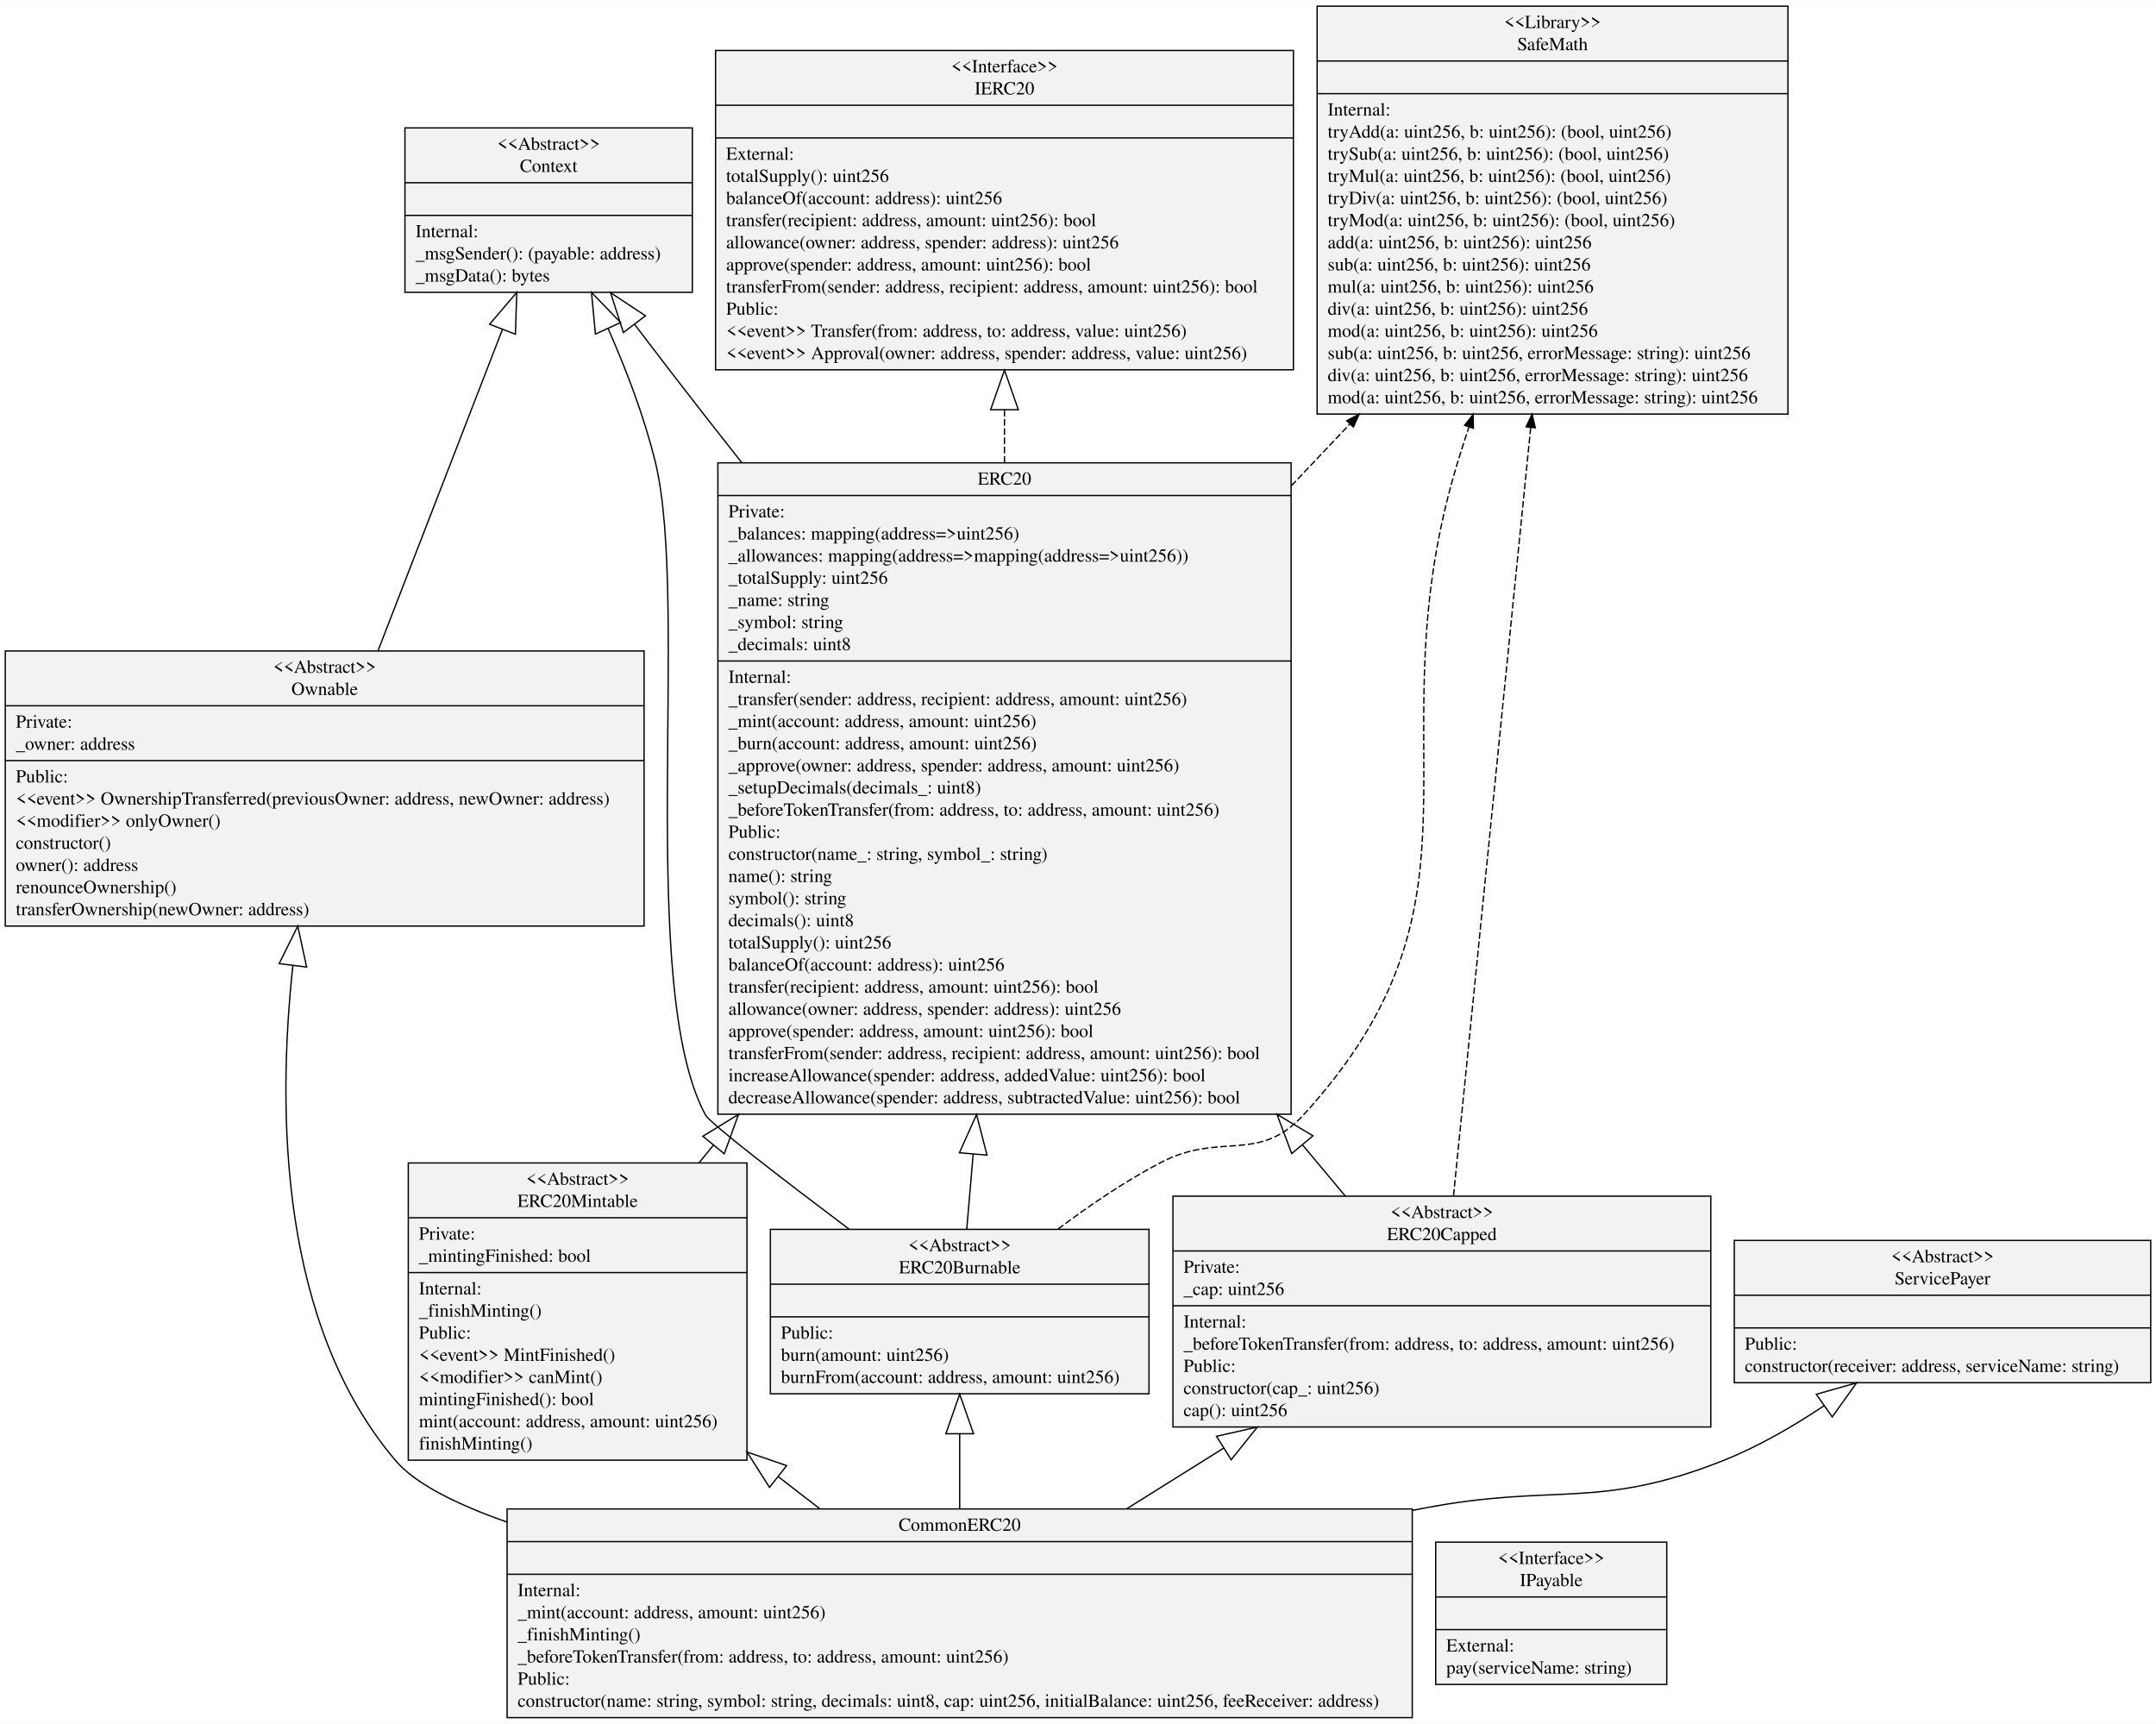
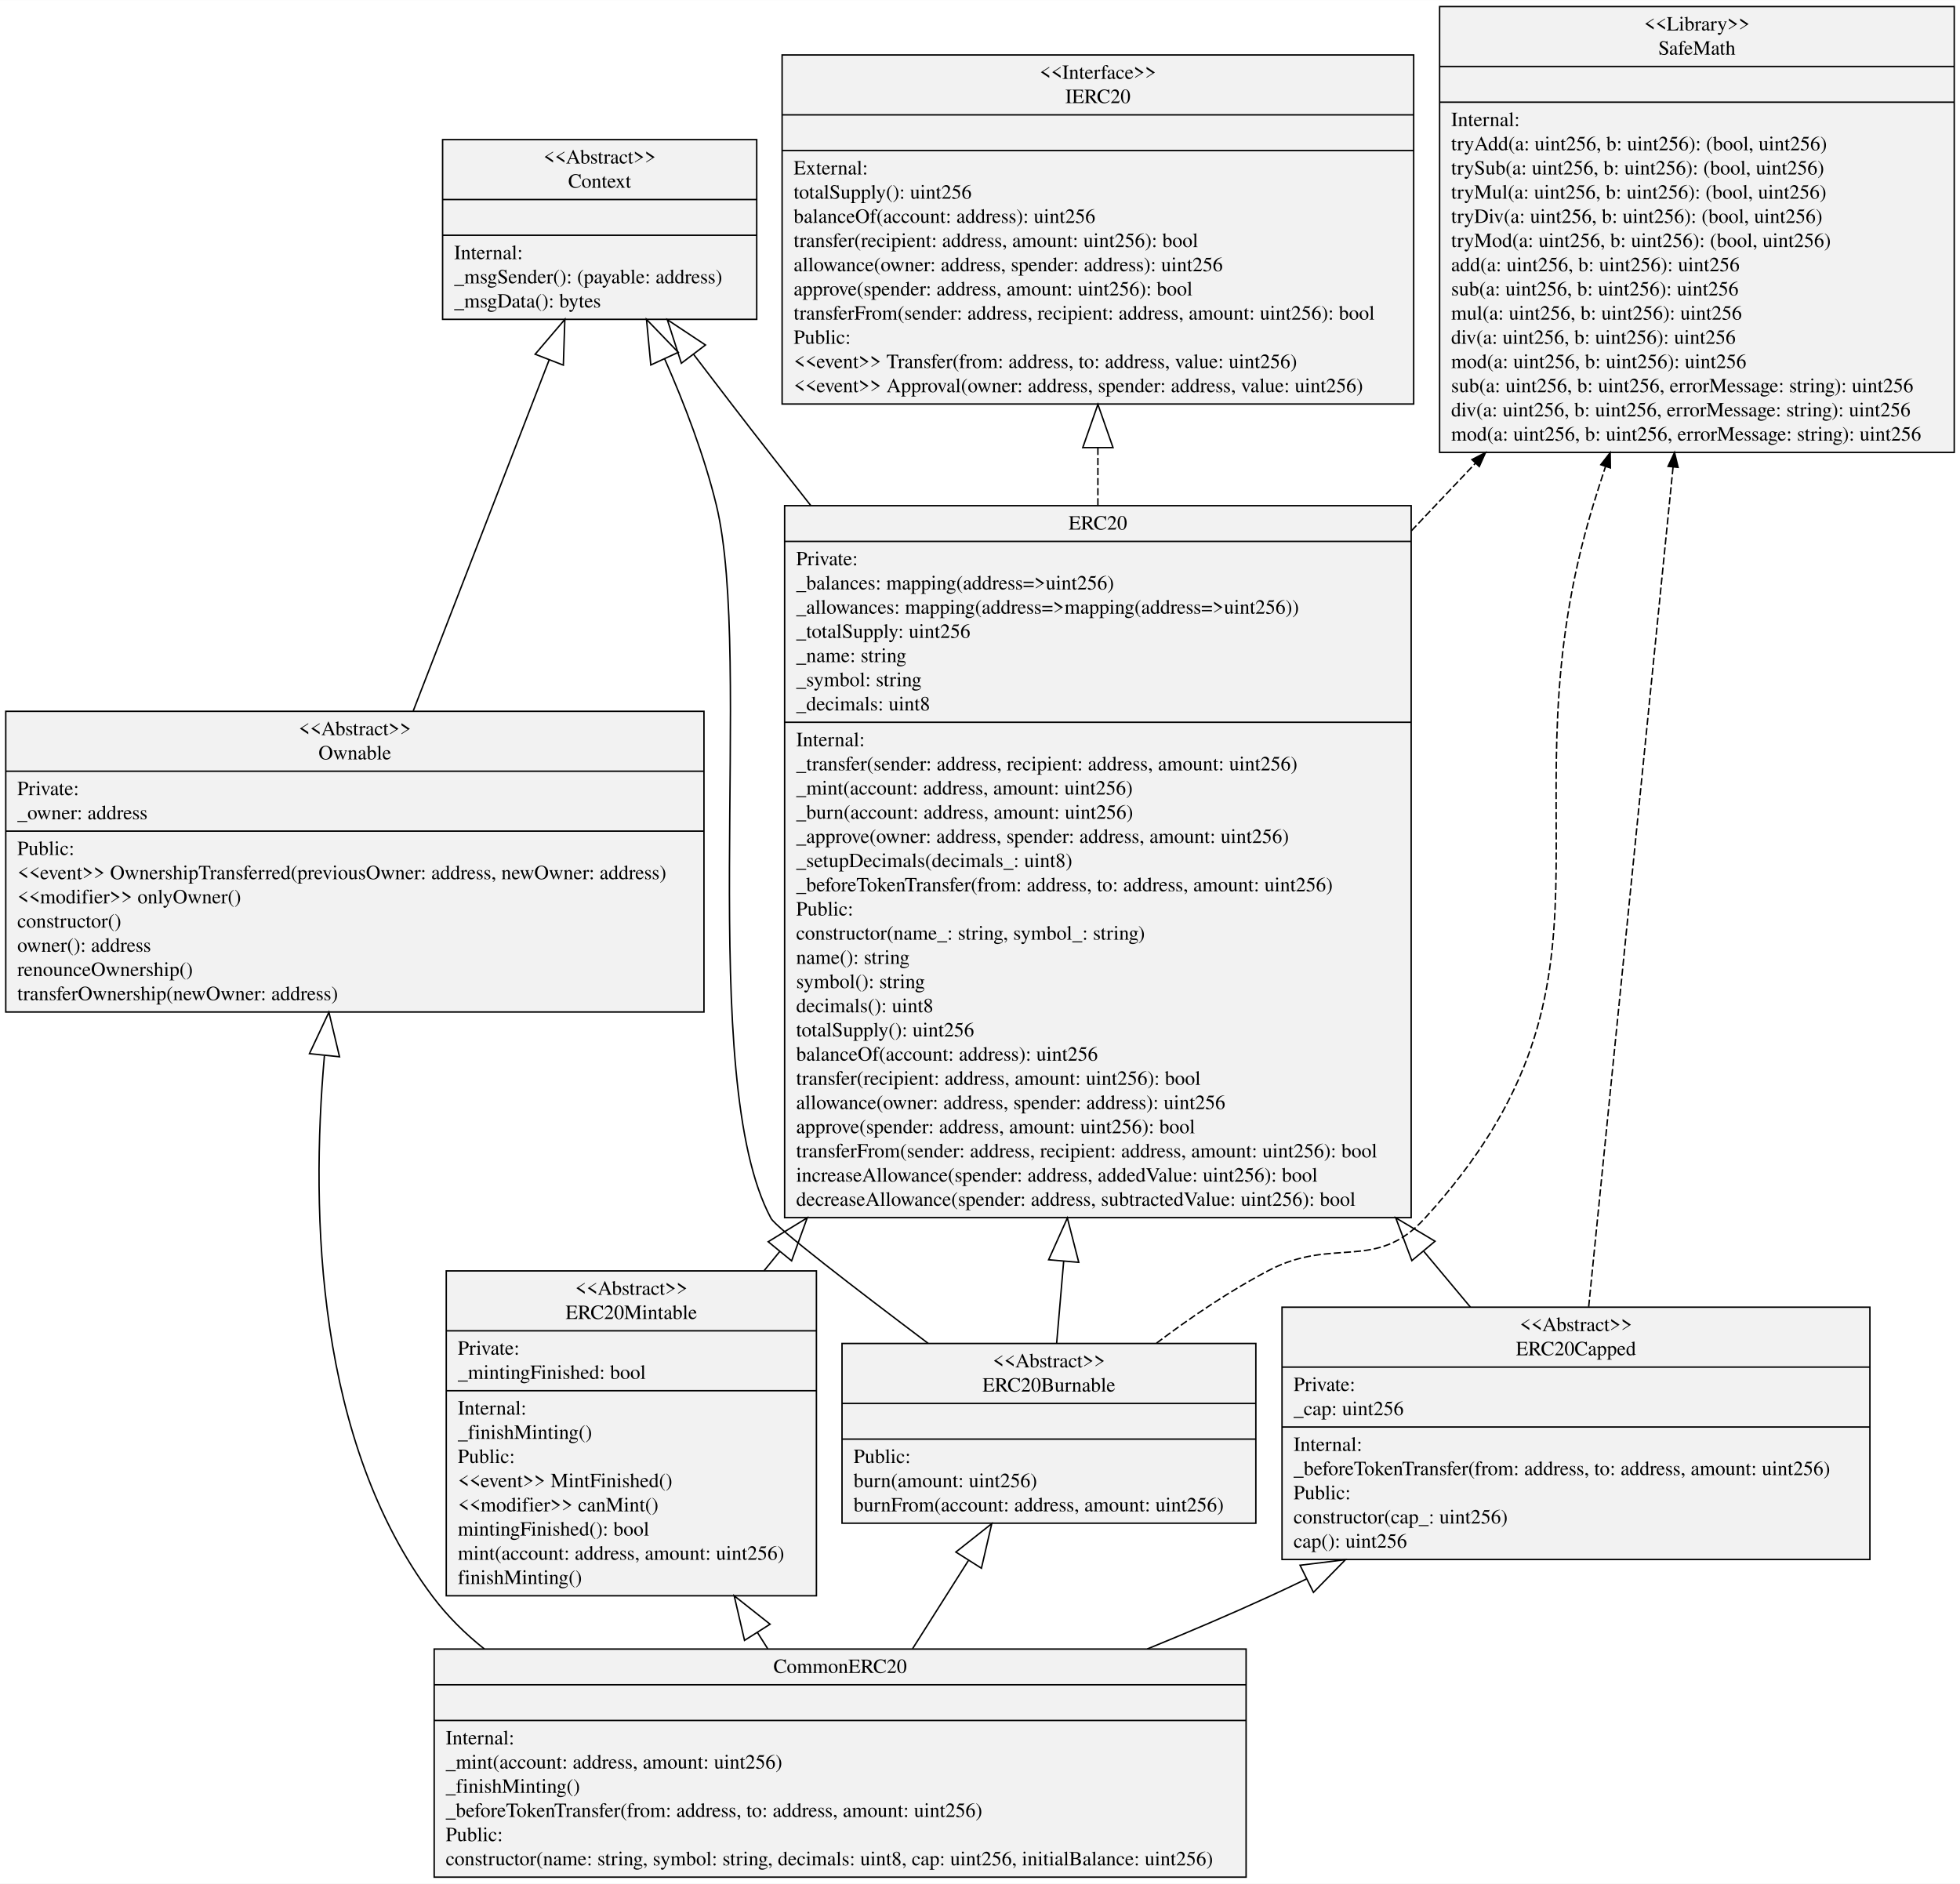
- <svg xmlns="http://www.w3.org/2000/svg" width="1636pt" height="1308pt" viewBox="0.00 0.00 1636.48 1308.00">
+ <svg xmlns="http://www.w3.org/2000/svg" width="1361pt" height="1308pt" viewBox="0.00 0.00 1361.13 1308.00">
  <g id="graph0" class="graph" transform="scale(1 1) rotate(0) translate(4 1304)">
-     <polygon fill="#ffffff" stroke="transparent" points="-4,4 -4,-1304 1632.477,-1304 1632.477,4 -4,4" />
+     <polygon fill="#ffffff" stroke="transparent" points="-4,4 -4,-1304 1357.133,-1304 1357.133,4 -4,4" />
    <g id="node1" class="node">
      <polygon fill="#f2f2f2" stroke="#000000" points="303.365,-1082.3 303.365,-1207.1 521.509,-1207.1 521.509,-1082.3 303.365,-1082.3" />
      <text text-anchor="middle" x="412.437" y="-1190.5" font-family="Times,serif" font-size="14.00" fill="#000000">&lt;&lt;Abstract&gt;&gt;</text>
      <text text-anchor="middle" x="412.437" y="-1173.7" font-family="Times,serif" font-size="14.00" fill="#000000">Context</text>
      <polyline fill="none" stroke="#000000" points="303.365,-1165.5 521.509,-1165.5 " />
      <text text-anchor="middle" x="412.437" y="-1148.9" font-family="Times,serif" font-size="14.00" fill="#000000"> </text>
      <polyline fill="none" stroke="#000000" points="303.365,-1140.7 521.509,-1140.7 " />
      <text text-anchor="start" x="311.365" y="-1124.1" font-family="Times,serif" font-size="14.00" fill="#000000">Internal:</text>
      <text text-anchor="start" x="311.365" y="-1107.3" font-family="Times,serif" font-size="14.00" fill="#000000">    _msgSender(): (payable: address)</text>
      <text text-anchor="start" x="311.365" y="-1090.5" font-family="Times,serif" font-size="14.00" fill="#000000">    _msgData(): bytes</text>
    </g>
    <g id="node2" class="node">
      <polygon fill="#f2f2f2" stroke="#000000" points="0,-601.3 0,-810.1 484.874,-810.1 484.874,-601.3 0,-601.3" />
      <text text-anchor="middle" x="242.437" y="-793.5" font-family="Times,serif" font-size="14.00" fill="#000000">&lt;&lt;Abstract&gt;&gt;</text>
      <text text-anchor="middle" x="242.437" y="-776.7" font-family="Times,serif" font-size="14.00" fill="#000000">Ownable</text>
      <polyline fill="none" stroke="#000000" points="0,-768.5 484.874,-768.5 " />
      <text text-anchor="start" x="8" y="-751.9" font-family="Times,serif" font-size="14.00" fill="#000000">Private:</text>
      <text text-anchor="start" x="8" y="-735.1" font-family="Times,serif" font-size="14.00" fill="#000000">   _owner: address</text>
      <polyline fill="none" stroke="#000000" points="0,-726.9 484.874,-726.9 " />
      <text text-anchor="start" x="8" y="-710.3" font-family="Times,serif" font-size="14.00" fill="#000000">Public:</text>
      <text text-anchor="start" x="8" y="-693.5" font-family="Times,serif" font-size="14.00" fill="#000000">    &lt;&lt;event&gt;&gt; OwnershipTransferred(previousOwner: address, newOwner: address)</text>
      <text text-anchor="start" x="8" y="-676.7" font-family="Times,serif" font-size="14.00" fill="#000000">    &lt;&lt;modifier&gt;&gt; onlyOwner()</text>
      <text text-anchor="start" x="8" y="-659.9" font-family="Times,serif" font-size="14.00" fill="#000000">    constructor()</text>
      <text text-anchor="start" x="8" y="-643.1" font-family="Times,serif" font-size="14.00" fill="#000000">    owner(): address</text>
      <text text-anchor="start" x="8" y="-626.3" font-family="Times,serif" font-size="14.00" fill="#000000">    renounceOwnership()</text>
      <text text-anchor="start" x="8" y="-609.5" font-family="Times,serif" font-size="14.00" fill="#000000">    transferOwnership(newOwner: address)</text>
    </g>
    <g id="edge1" class="edge">
      <path fill="none" stroke="#000000" d="M282.94,-810.294C311.706,-884.576 349.939,-983.309 377.394,-1054.208" />
      <polygon fill="none" stroke="#000000" points="367.634,-1058.079 388.259,-1082.263 387.217,-1050.495 367.634,-1058.079" />
    </g>
    <g id="node3" class="node">
      <polygon fill="#f2f2f2" stroke="#000000" points="539.137,-1023.5 539.137,-1265.9 977.737,-1265.9 977.737,-1023.5 539.137,-1023.5" />
      <text text-anchor="middle" x="758.437" y="-1249.3" font-family="Times,serif" font-size="14.00" fill="#000000">&lt;&lt;Interface&gt;&gt;</text>
      <text text-anchor="middle" x="758.437" y="-1232.5" font-family="Times,serif" font-size="14.00" fill="#000000">IERC20</text>
      <polyline fill="none" stroke="#000000" points="539.137,-1224.3 977.737,-1224.3 " />
      <text text-anchor="middle" x="758.437" y="-1207.7" font-family="Times,serif" font-size="14.00" fill="#000000"> </text>
      <polyline fill="none" stroke="#000000" points="539.137,-1199.5 977.737,-1199.5 " />
      <text text-anchor="start" x="547.137" y="-1182.9" font-family="Times,serif" font-size="14.00" fill="#000000">External:</text>
      <text text-anchor="start" x="547.137" y="-1166.1" font-family="Times,serif" font-size="14.00" fill="#000000">     totalSupply(): uint256</text>
      <text text-anchor="start" x="547.137" y="-1149.3" font-family="Times,serif" font-size="14.00" fill="#000000">     balanceOf(account: address): uint256</text>
      <text text-anchor="start" x="547.137" y="-1132.5" font-family="Times,serif" font-size="14.00" fill="#000000">     transfer(recipient: address, amount: uint256): bool</text>
      <text text-anchor="start" x="547.137" y="-1115.7" font-family="Times,serif" font-size="14.00" fill="#000000">     allowance(owner: address, spender: address): uint256</text>
      <text text-anchor="start" x="547.137" y="-1098.9" font-family="Times,serif" font-size="14.00" fill="#000000">     approve(spender: address, amount: uint256): bool</text>
      <text text-anchor="start" x="547.137" y="-1082.1" font-family="Times,serif" font-size="14.00" fill="#000000">     transferFrom(sender: address, recipient: address, amount: uint256): bool</text>
      <text text-anchor="start" x="547.137" y="-1065.3" font-family="Times,serif" font-size="14.00" fill="#000000">Public:</text>
      <text text-anchor="start" x="547.137" y="-1048.5" font-family="Times,serif" font-size="14.00" fill="#000000">    &lt;&lt;event&gt;&gt; Transfer(from: address, to: address, value: uint256)</text>
      <text text-anchor="start" x="547.137" y="-1031.7" font-family="Times,serif" font-size="14.00" fill="#000000">    &lt;&lt;event&gt;&gt; Approval(owner: address, spender: address, value: uint256)</text>
    </g>
    <g id="node4" class="node">
      <polygon fill="#f2f2f2" stroke="#000000" points="995.741,-989.9 995.741,-1299.5 1353.133,-1299.5 1353.133,-989.9 995.741,-989.9" />
      <text text-anchor="middle" x="1174.437" y="-1282.9" font-family="Times,serif" font-size="14.00" fill="#000000">&lt;&lt;Library&gt;&gt;</text>
      <text text-anchor="middle" x="1174.437" y="-1266.1" font-family="Times,serif" font-size="14.00" fill="#000000">SafeMath</text>
      <polyline fill="none" stroke="#000000" points="995.741,-1257.9 1353.133,-1257.9 " />
      <text text-anchor="middle" x="1174.437" y="-1241.3" font-family="Times,serif" font-size="14.00" fill="#000000"> </text>
      <polyline fill="none" stroke="#000000" points="995.741,-1233.1 1353.133,-1233.1 " />
      <text text-anchor="start" x="1003.741" y="-1216.5" font-family="Times,serif" font-size="14.00" fill="#000000">Internal:</text>
      <text text-anchor="start" x="1003.741" y="-1199.7" font-family="Times,serif" font-size="14.00" fill="#000000">    tryAdd(a: uint256, b: uint256): (bool, uint256)</text>
      <text text-anchor="start" x="1003.741" y="-1182.9" font-family="Times,serif" font-size="14.00" fill="#000000">    trySub(a: uint256, b: uint256): (bool, uint256)</text>
      <text text-anchor="start" x="1003.741" y="-1166.1" font-family="Times,serif" font-size="14.00" fill="#000000">    tryMul(a: uint256, b: uint256): (bool, uint256)</text>
      <text text-anchor="start" x="1003.741" y="-1149.3" font-family="Times,serif" font-size="14.00" fill="#000000">    tryDiv(a: uint256, b: uint256): (bool, uint256)</text>
      <text text-anchor="start" x="1003.741" y="-1132.5" font-family="Times,serif" font-size="14.00" fill="#000000">    tryMod(a: uint256, b: uint256): (bool, uint256)</text>
      <text text-anchor="start" x="1003.741" y="-1115.7" font-family="Times,serif" font-size="14.00" fill="#000000">    add(a: uint256, b: uint256): uint256</text>
      <text text-anchor="start" x="1003.741" y="-1098.9" font-family="Times,serif" font-size="14.00" fill="#000000">    sub(a: uint256, b: uint256): uint256</text>
      <text text-anchor="start" x="1003.741" y="-1082.1" font-family="Times,serif" font-size="14.00" fill="#000000">    mul(a: uint256, b: uint256): uint256</text>
      <text text-anchor="start" x="1003.741" y="-1065.3" font-family="Times,serif" font-size="14.00" fill="#000000">    div(a: uint256, b: uint256): uint256</text>
      <text text-anchor="start" x="1003.741" y="-1048.5" font-family="Times,serif" font-size="14.00" fill="#000000">    mod(a: uint256, b: uint256): uint256</text>
      <text text-anchor="start" x="1003.741" y="-1031.7" font-family="Times,serif" font-size="14.00" fill="#000000">    sub(a: uint256, b: uint256, errorMessage: string): uint256</text>
      <text text-anchor="start" x="1003.741" y="-1014.9" font-family="Times,serif" font-size="14.00" fill="#000000">    div(a: uint256, b: uint256, errorMessage: string): uint256</text>
      <text text-anchor="start" x="1003.741" y="-998.1" font-family="Times,serif" font-size="14.00" fill="#000000">    mod(a: uint256, b: uint256, errorMessage: string): uint256</text>
    </g>
    <g id="node5" class="node">
      <polygon fill="#f2f2f2" stroke="#000000" points="540.887,-458.5 540.887,-952.9 975.987,-952.9 975.987,-458.5 540.887,-458.5" />
      <text text-anchor="middle" x="758.437" y="-936.3" font-family="Times,serif" font-size="14.00" fill="#000000">ERC20</text>
      <polyline fill="none" stroke="#000000" points="540.887,-928.1 975.987,-928.1 " />
      <text text-anchor="start" x="548.887" y="-911.5" font-family="Times,serif" font-size="14.00" fill="#000000">Private:</text>
      <text text-anchor="start" x="548.887" y="-894.7" font-family="Times,serif" font-size="14.00" fill="#000000">   _balances: mapping(address=&gt;uint256)</text>
      <text text-anchor="start" x="548.887" y="-877.9" font-family="Times,serif" font-size="14.00" fill="#000000">   _allowances: mapping(address=&gt;mapping(address=&gt;uint256))</text>
      <text text-anchor="start" x="548.887" y="-861.1" font-family="Times,serif" font-size="14.00" fill="#000000">   _totalSupply: uint256</text>
      <text text-anchor="start" x="548.887" y="-844.3" font-family="Times,serif" font-size="14.00" fill="#000000">   _name: string</text>
      <text text-anchor="start" x="548.887" y="-827.5" font-family="Times,serif" font-size="14.00" fill="#000000">   _symbol: string</text>
      <text text-anchor="start" x="548.887" y="-810.7" font-family="Times,serif" font-size="14.00" fill="#000000">   _decimals: uint8</text>
      <polyline fill="none" stroke="#000000" points="540.887,-802.5 975.987,-802.5 " />
      <text text-anchor="start" x="548.887" y="-785.9" font-family="Times,serif" font-size="14.00" fill="#000000">Internal:</text>
      <text text-anchor="start" x="548.887" y="-769.1" font-family="Times,serif" font-size="14.00" fill="#000000">    _transfer(sender: address, recipient: address, amount: uint256)</text>
      <text text-anchor="start" x="548.887" y="-752.3" font-family="Times,serif" font-size="14.00" fill="#000000">    _mint(account: address, amount: uint256)</text>
      <text text-anchor="start" x="548.887" y="-735.5" font-family="Times,serif" font-size="14.00" fill="#000000">    _burn(account: address, amount: uint256)</text>
      <text text-anchor="start" x="548.887" y="-718.7" font-family="Times,serif" font-size="14.00" fill="#000000">    _approve(owner: address, spender: address, amount: uint256)</text>
      <text text-anchor="start" x="548.887" y="-701.9" font-family="Times,serif" font-size="14.00" fill="#000000">    _setupDecimals(decimals_: uint8)</text>
      <text text-anchor="start" x="548.887" y="-685.1" font-family="Times,serif" font-size="14.00" fill="#000000">    _beforeTokenTransfer(from: address, to: address, amount: uint256)</text>
      <text text-anchor="start" x="548.887" y="-668.3" font-family="Times,serif" font-size="14.00" fill="#000000">Public:</text>
      <text text-anchor="start" x="548.887" y="-651.5" font-family="Times,serif" font-size="14.00" fill="#000000">    constructor(name_: string, symbol_: string)</text>
      <text text-anchor="start" x="548.887" y="-634.7" font-family="Times,serif" font-size="14.00" fill="#000000">    name(): string</text>
      <text text-anchor="start" x="548.887" y="-617.9" font-family="Times,serif" font-size="14.00" fill="#000000">    symbol(): string</text>
      <text text-anchor="start" x="548.887" y="-601.1" font-family="Times,serif" font-size="14.00" fill="#000000">    decimals(): uint8</text>
      <text text-anchor="start" x="548.887" y="-584.3" font-family="Times,serif" font-size="14.00" fill="#000000">    totalSupply(): uint256</text>
      <text text-anchor="start" x="548.887" y="-567.5" font-family="Times,serif" font-size="14.00" fill="#000000">    balanceOf(account: address): uint256</text>
      <text text-anchor="start" x="548.887" y="-550.7" font-family="Times,serif" font-size="14.00" fill="#000000">    transfer(recipient: address, amount: uint256): bool</text>
      <text text-anchor="start" x="548.887" y="-533.9" font-family="Times,serif" font-size="14.00" fill="#000000">    allowance(owner: address, spender: address): uint256</text>
      <text text-anchor="start" x="548.887" y="-517.1" font-family="Times,serif" font-size="14.00" fill="#000000">    approve(spender: address, amount: uint256): bool</text>
      <text text-anchor="start" x="548.887" y="-500.3" font-family="Times,serif" font-size="14.00" fill="#000000">    transferFrom(sender: address, recipient: address, amount: uint256): bool</text>
      <text text-anchor="start" x="548.887" y="-483.5" font-family="Times,serif" font-size="14.00" fill="#000000">    increaseAllowance(spender: address, addedValue: uint256): bool</text>
      <text text-anchor="start" x="548.887" y="-466.7" font-family="Times,serif" font-size="14.00" fill="#000000">    decreaseAllowance(spender: address, subtractedValue: uint256): bool</text>
    </g>
    <g id="edge2" class="edge">
      <path fill="none" stroke="#000000" d="M559.081,-952.946C549.366,-965.249 539.775,-977.451 530.437,-989.4 513.15,-1011.52 494.683,-1035.602 477.615,-1058.054" />
      <polygon fill="none" stroke="#000000" points="469.172,-1051.809 459.421,-1082.061 485.909,-1064.493 469.172,-1051.809" />
    </g>
    <g id="edge3" class="edge">
      <path fill="none" stroke="#000000" stroke-dasharray="5,2" d="M758.437,-953.106C758.437,-966.648 758.437,-980.047 758.437,-993.09" />
      <polygon fill="none" stroke="#000000" points="747.937,-993.243 758.437,-1023.243 768.937,-993.243 747.937,-993.243" />
    </g>
    <g id="edge4" class="edge">
      <path fill="none" stroke="#000000" stroke-dasharray="5,2" d="M976.184,-935.486C991.135,-951.264 1006.019,-966.97 1020.526,-982.279" />
      <polygon fill="#000000" stroke="#000000" points="1018.197,-984.91 1027.616,-989.761 1023.278,-980.095 1018.197,-984.91" />
    </g>
    <g id="node6" class="node">
      <polygon fill="#f2f2f2" stroke="#000000" points="886.309,-221.1 886.309,-396.3 1294.565,-396.3 1294.565,-221.1 886.309,-221.1" />
      <text text-anchor="middle" x="1090.437" y="-379.7" font-family="Times,serif" font-size="14.00" fill="#000000">&lt;&lt;Abstract&gt;&gt;</text>
      <text text-anchor="middle" x="1090.437" y="-362.9" font-family="Times,serif" font-size="14.00" fill="#000000">ERC20Capped</text>
      <polyline fill="none" stroke="#000000" points="886.309,-354.7 1294.565,-354.7 " />
      <text text-anchor="start" x="894.309" y="-338.1" font-family="Times,serif" font-size="14.00" fill="#000000">Private:</text>
      <text text-anchor="start" x="894.309" y="-321.3" font-family="Times,serif" font-size="14.00" fill="#000000">   _cap: uint256</text>
      <polyline fill="none" stroke="#000000" points="886.309,-313.1 1294.565,-313.1 " />
      <text text-anchor="start" x="894.309" y="-296.5" font-family="Times,serif" font-size="14.00" fill="#000000">Internal:</text>
      <text text-anchor="start" x="894.309" y="-279.7" font-family="Times,serif" font-size="14.00" fill="#000000">    _beforeTokenTransfer(from: address, to: address, amount: uint256)</text>
      <text text-anchor="start" x="894.309" y="-262.9" font-family="Times,serif" font-size="14.00" fill="#000000">Public:</text>
      <text text-anchor="start" x="894.309" y="-246.1" font-family="Times,serif" font-size="14.00" fill="#000000">    constructor(cap_: uint256)</text>
      <text text-anchor="start" x="894.309" y="-229.3" font-family="Times,serif" font-size="14.00" fill="#000000">    cap(): uint256</text>
    </g>
    <g id="edge6" class="edge">
      <path fill="none" stroke="#000000" stroke-dasharray="5,2" d="M1099.268,-396.587C1113.141,-534.659 1140.271,-804.665 1157.861,-979.731" />
      <polygon fill="#000000" stroke="#000000" points="1154.392,-980.218 1158.875,-989.818 1161.357,-979.518 1154.392,-980.218" />
    </g>
    <g id="edge5" class="edge">
      <path fill="none" stroke="#000000" d="M1017.167,-396.315C1006.952,-408.529 996.048,-421.569 984.709,-435.127" />
      <polygon fill="none" stroke="#000000" points="976.453,-428.632 965.263,-458.382 992.563,-442.104 976.453,-428.632" />
    </g>
    <g id="node7" class="node">
      <polygon fill="#f2f2f2" stroke="#000000" points="580.743,-246.3 580.743,-371.1 868.131,-371.1 868.131,-246.3 580.743,-246.3" />
      <text text-anchor="middle" x="724.437" y="-354.5" font-family="Times,serif" font-size="14.00" fill="#000000">&lt;&lt;Abstract&gt;&gt;</text>
      <text text-anchor="middle" x="724.437" y="-337.7" font-family="Times,serif" font-size="14.00" fill="#000000">ERC20Burnable</text>
      <polyline fill="none" stroke="#000000" points="580.743,-329.5 868.131,-329.5 " />
      <text text-anchor="middle" x="724.437" y="-312.9" font-family="Times,serif" font-size="14.00" fill="#000000"> </text>
      <polyline fill="none" stroke="#000000" points="580.743,-304.7 868.131,-304.7 " />
      <text text-anchor="start" x="588.743" y="-288.1" font-family="Times,serif" font-size="14.00" fill="#000000">Public:</text>
      <text text-anchor="start" x="588.743" y="-271.3" font-family="Times,serif" font-size="14.00" fill="#000000">    burn(amount: uint256)</text>
      <text text-anchor="start" x="588.743" y="-254.5" font-family="Times,serif" font-size="14.00" fill="#000000">    burnFrom(account: address, amount: uint256)</text>
    </g>
    <g id="edge7" class="edge">
      <path fill="none" stroke="#000000" d="M640.606,-371.143C590.112,-409.151 534.886,-451.603 531.437,-458 479.039,-555.187 519.526,-846.114 493.437,-953.4 485.118,-987.61 471.366,-1023.546 457.534,-1054.917" />
      <polygon fill="none" stroke="#000000" points="447.952,-1050.62 444.961,-1082.264 467.033,-1059.392 447.952,-1050.62" />
    </g>
    <g id="edge9" class="edge">
      <path fill="none" stroke="#000000" stroke-dasharray="5,2" d="M799.144,-371.344C823.111,-389.39 850.459,-407.969 877.437,-422 922.326,-445.346 951.302,-420.653 985.437,-458 1138.065,-624.994 1036.456,-737 1102.437,-953.4 1105.097,-962.125 1107.949,-971.026 1110.927,-979.98" />
      <polygon fill="#000000" stroke="#000000" points="1107.696,-981.352 1114.205,-989.711 1114.33,-979.117 1107.696,-981.352" />
    </g>
    <g id="edge8" class="edge">
      <path fill="none" stroke="#000000" d="M729.787,-371.168C731.23,-388.013 732.888,-407.377 734.664,-428.118" />
      <polygon fill="none" stroke="#000000" points="724.222,-429.244 737.244,-458.239 745.146,-427.452 724.222,-429.244" />
    </g>
    <g id="node8" class="node">
      <polygon fill="#f2f2f2" stroke="#000000" points="305.905,-195.9 305.905,-421.5 562.969,-421.5 562.969,-195.9 305.905,-195.9" />
      <text text-anchor="middle" x="434.437" y="-404.9" font-family="Times,serif" font-size="14.00" fill="#000000">&lt;&lt;Abstract&gt;&gt;</text>
      <text text-anchor="middle" x="434.437" y="-388.1" font-family="Times,serif" font-size="14.00" fill="#000000">ERC20Mintable</text>
      <polyline fill="none" stroke="#000000" points="305.905,-379.9 562.969,-379.9 " />
      <text text-anchor="start" x="313.905" y="-363.3" font-family="Times,serif" font-size="14.00" fill="#000000">Private:</text>
      <text text-anchor="start" x="313.905" y="-346.5" font-family="Times,serif" font-size="14.00" fill="#000000">   _mintingFinished: bool</text>
      <polyline fill="none" stroke="#000000" points="305.905,-338.3 562.969,-338.3 " />
      <text text-anchor="start" x="313.905" y="-321.7" font-family="Times,serif" font-size="14.00" fill="#000000">Internal:</text>
      <text text-anchor="start" x="313.905" y="-304.9" font-family="Times,serif" font-size="14.00" fill="#000000">    _finishMinting()</text>
      <text text-anchor="start" x="313.905" y="-288.1" font-family="Times,serif" font-size="14.00" fill="#000000">Public:</text>
      <text text-anchor="start" x="313.905" y="-271.3" font-family="Times,serif" font-size="14.00" fill="#000000">    &lt;&lt;event&gt;&gt; MintFinished()</text>
      <text text-anchor="start" x="313.905" y="-254.5" font-family="Times,serif" font-size="14.00" fill="#000000">    &lt;&lt;modifier&gt;&gt; canMint()</text>
      <text text-anchor="start" x="313.905" y="-237.7" font-family="Times,serif" font-size="14.00" fill="#000000">    mintingFinished(): bool</text>
      <text text-anchor="start" x="313.905" y="-220.9" font-family="Times,serif" font-size="14.00" fill="#000000">    mint(account: address, amount: uint256)</text>
      <text text-anchor="start" x="313.905" y="-204.1" font-family="Times,serif" font-size="14.00" fill="#000000">    finishMinting()</text>
    </g>
    <g id="edge10" class="edge">
      <path fill="none" stroke="#000000" d="M526.632,-421.668C530.17,-426.002 533.762,-430.404 537.4,-434.862" />
      <polygon fill="none" stroke="#000000" points="529.473,-441.755 556.576,-458.358 545.742,-428.477 529.473,-441.755" />
    </g>
    <g id="node9" class="node">
-       <polygon fill="#f2f2f2" stroke="#000000" points="1085.748,-25.7 1085.748,-133.7 1261.126,-133.7 1261.126,-25.7 1085.748,-25.7" />
-       <text text-anchor="middle" x="1173.437" y="-117.1" font-family="Times,serif" font-size="14.00" fill="#000000">&lt;&lt;Interface&gt;&gt;</text>
-       <text text-anchor="middle" x="1173.437" y="-100.3" font-family="Times,serif" font-size="14.00" fill="#000000">IPayable</text>
-       <polyline fill="none" stroke="#000000" points="1085.748,-92.1 1261.126,-92.1 " />
-       <text text-anchor="middle" x="1173.437" y="-75.5" font-family="Times,serif" font-size="14.00" fill="#000000"> </text>
-       <polyline fill="none" stroke="#000000" points="1085.748,-67.3 1261.126,-67.3 " />
-       <text text-anchor="start" x="1093.748" y="-50.7" font-family="Times,serif" font-size="14.00" fill="#000000">External:</text>
-       <text text-anchor="start" x="1093.748" y="-33.9" font-family="Times,serif" font-size="14.00" fill="#000000">     pay(serviceName: string)</text>
-     </g>
-     <g id="node10" class="node">
-       <polygon fill="#f2f2f2" stroke="#000000" points="1312.397,-254.7 1312.397,-362.7 1628.477,-362.7 1628.477,-254.7 1312.397,-254.7" />
-       <text text-anchor="middle" x="1470.437" y="-346.1" font-family="Times,serif" font-size="14.00" fill="#000000">&lt;&lt;Abstract&gt;&gt;</text>
-       <text text-anchor="middle" x="1470.437" y="-329.3" font-family="Times,serif" font-size="14.00" fill="#000000">ServicePayer</text>
-       <polyline fill="none" stroke="#000000" points="1312.397,-321.1 1628.477,-321.1 " />
-       <text text-anchor="middle" x="1470.437" y="-304.5" font-family="Times,serif" font-size="14.00" fill="#000000"> </text>
-       <polyline fill="none" stroke="#000000" points="1312.397,-296.3 1628.477,-296.3 " />
-       <text text-anchor="start" x="1320.397" y="-279.7" font-family="Times,serif" font-size="14.00" fill="#000000">Public:</text>
-       <text text-anchor="start" x="1320.397" y="-262.9" font-family="Times,serif" font-size="14.00" fill="#000000">    constructor(receiver: address, serviceName: string)</text>
-     </g>
-     <g id="node11" class="node">
-       <polygon fill="#f2f2f2" stroke="#000000" points="380.907,-.5 380.907,-158.9 1067.967,-158.9 1067.967,-.5 380.907,-.5" />
-       <text text-anchor="middle" x="724.437" y="-142.3" font-family="Times,serif" font-size="14.00" fill="#000000">CommonERC20</text>
-       <polyline fill="none" stroke="#000000" points="380.907,-134.1 1067.967,-134.1 " />
-       <text text-anchor="middle" x="724.437" y="-117.5" font-family="Times,serif" font-size="14.00" fill="#000000"> </text>
-       <polyline fill="none" stroke="#000000" points="380.907,-109.3 1067.967,-109.3 " />
-       <text text-anchor="start" x="388.907" y="-92.7" font-family="Times,serif" font-size="14.00" fill="#000000">Internal:</text>
-       <text text-anchor="start" x="388.907" y="-75.9" font-family="Times,serif" font-size="14.00" fill="#000000">    _mint(account: address, amount: uint256)</text>
-       <text text-anchor="start" x="388.907" y="-59.1" font-family="Times,serif" font-size="14.00" fill="#000000">    _finishMinting()</text>
-       <text text-anchor="start" x="388.907" y="-42.3" font-family="Times,serif" font-size="14.00" fill="#000000">    _beforeTokenTransfer(from: address, to: address, amount: uint256)</text>
-       <text text-anchor="start" x="388.907" y="-25.5" font-family="Times,serif" font-size="14.00" fill="#000000">Public:</text>
-       <text text-anchor="start" x="388.907" y="-8.7" font-family="Times,serif" font-size="14.00" fill="#000000">    constructor(name: string, symbol: string, decimals: uint8, cap: uint256, initialBalance: uint256, feeReceiver: address)</text>
+       <polygon fill="#f2f2f2" stroke="#000000" points="297.51,-.5 297.51,-158.9 861.365,-158.9 861.365,-.5 297.51,-.5" />
+       <text text-anchor="middle" x="579.437" y="-142.3" font-family="Times,serif" font-size="14.00" fill="#000000">CommonERC20</text>
+       <polyline fill="none" stroke="#000000" points="297.51,-134.1 861.365,-134.1 " />
+       <text text-anchor="middle" x="579.437" y="-117.5" font-family="Times,serif" font-size="14.00" fill="#000000"> </text>
+       <polyline fill="none" stroke="#000000" points="297.51,-109.3 861.365,-109.3 " />
+       <text text-anchor="start" x="305.51" y="-92.7" font-family="Times,serif" font-size="14.00" fill="#000000">Internal:</text>
+       <text text-anchor="start" x="305.51" y="-75.9" font-family="Times,serif" font-size="14.00" fill="#000000">    _mint(account: address, amount: uint256)</text>
+       <text text-anchor="start" x="305.51" y="-59.1" font-family="Times,serif" font-size="14.00" fill="#000000">    _finishMinting()</text>
+       <text text-anchor="start" x="305.51" y="-42.3" font-family="Times,serif" font-size="14.00" fill="#000000">    _beforeTokenTransfer(from: address, to: address, amount: uint256)</text>
+       <text text-anchor="start" x="305.51" y="-25.5" font-family="Times,serif" font-size="14.00" fill="#000000">Public:</text>
+       <text text-anchor="start" x="305.51" y="-8.7" font-family="Times,serif" font-size="14.00" fill="#000000">    constructor(name: string, symbol: string, decimals: uint8, cap: uint256, initialBalance: uint256)</text>
    </g>
    <g id="edge14" class="edge">
-       <path fill="none" stroke="#000000" d="M380.824,-148.93C342.107,-162.532 311.233,-178.049 296.437,-195.4 208.867,-298.088 206.026,-457.932 218.302,-571.332" />
-       <polygon fill="none" stroke="#000000" points="207.902,-572.789 222.006,-601.273 228.744,-570.21 207.902,-572.789" />
+       <path fill="none" stroke="#000000" d="M332.335,-158.983C318.896,-169.635 306.716,-181.711 296.437,-195.4 216.125,-302.357 211.441,-459.374 221.3,-570.947" />
+       <polygon fill="none" stroke="#000000" points="210.891,-572.369 224.416,-601.132 231.78,-570.212 210.891,-572.369" />
    </g>
    <g id="edge11" class="edge">
-       <path fill="none" stroke="#000000" d="M851.162,-158.99C874.923,-173.857 900.086,-189.6 924.821,-205.077" />
-       <polygon fill="none" stroke="#000000" points="919.365,-214.049 950.366,-221.06 930.503,-196.246 919.365,-214.049" />
+       <path fill="none" stroke="#000000" d="M792.761,-158.975C821.448,-170.668 850.317,-182.975 877.437,-195.4 885.965,-199.307 894.63,-203.397 903.345,-207.609" />
+       <polygon fill="none" stroke="#000000" points="898.827,-217.089 930.374,-220.966 908.13,-198.262 898.827,-217.089" />
    </g>
    <g id="edge13" class="edge">
-       <path fill="none" stroke="#000000" d="M724.437,-159.15C724.437,-177.468 724.437,-197.11 724.437,-215.938" />
-       <polygon fill="none" stroke="#000000" points="713.937,-215.988 724.437,-245.988 734.937,-215.988 713.937,-215.988" />
+       <path fill="none" stroke="#000000" d="M629.744,-159.15C642.256,-178.911 655.744,-200.213 668.509,-220.372" />
+       <polygon fill="none" stroke="#000000" points="659.808,-226.258 684.728,-245.988 677.551,-215.024 659.808,-226.258" />
    </g>
    <g id="edge12" class="edge">
-       <path fill="none" stroke="#000000" d="M618.215,-159.084C608.359,-166.619 598.417,-174.281 586.624,-183.501" />
-       <polygon fill="none" stroke="#000000" points="580.089,-175.282 563.014,-202.091 593.081,-191.782 580.089,-175.282" />
-     </g>
-     <g id="edge15" class="edge">
-       <path fill="none" stroke="#000000" d="M1068.097,-157.785C1070.888,-158.329 1073.668,-158.868 1076.437,-159.4 1176.749,-178.689 1208.449,-157.824 1303.437,-195.4 1329.994,-205.906 1356.571,-221.209 1380.463,-237.189" />
-       <polygon fill="none" stroke="#000000" points="1374.628,-245.922 1405.205,-254.599 1386.713,-228.748 1374.628,-245.922" />
+       <path fill="none" stroke="#000000" d="M529.13,-159.15C526.778,-162.864 524.392,-166.633 521.983,-170.438" />
+       <polygon fill="none" stroke="#000000" points="513.043,-164.929 505.865,-195.893 530.785,-176.164 513.043,-164.929" />
    </g>
  </g>
</svg>
